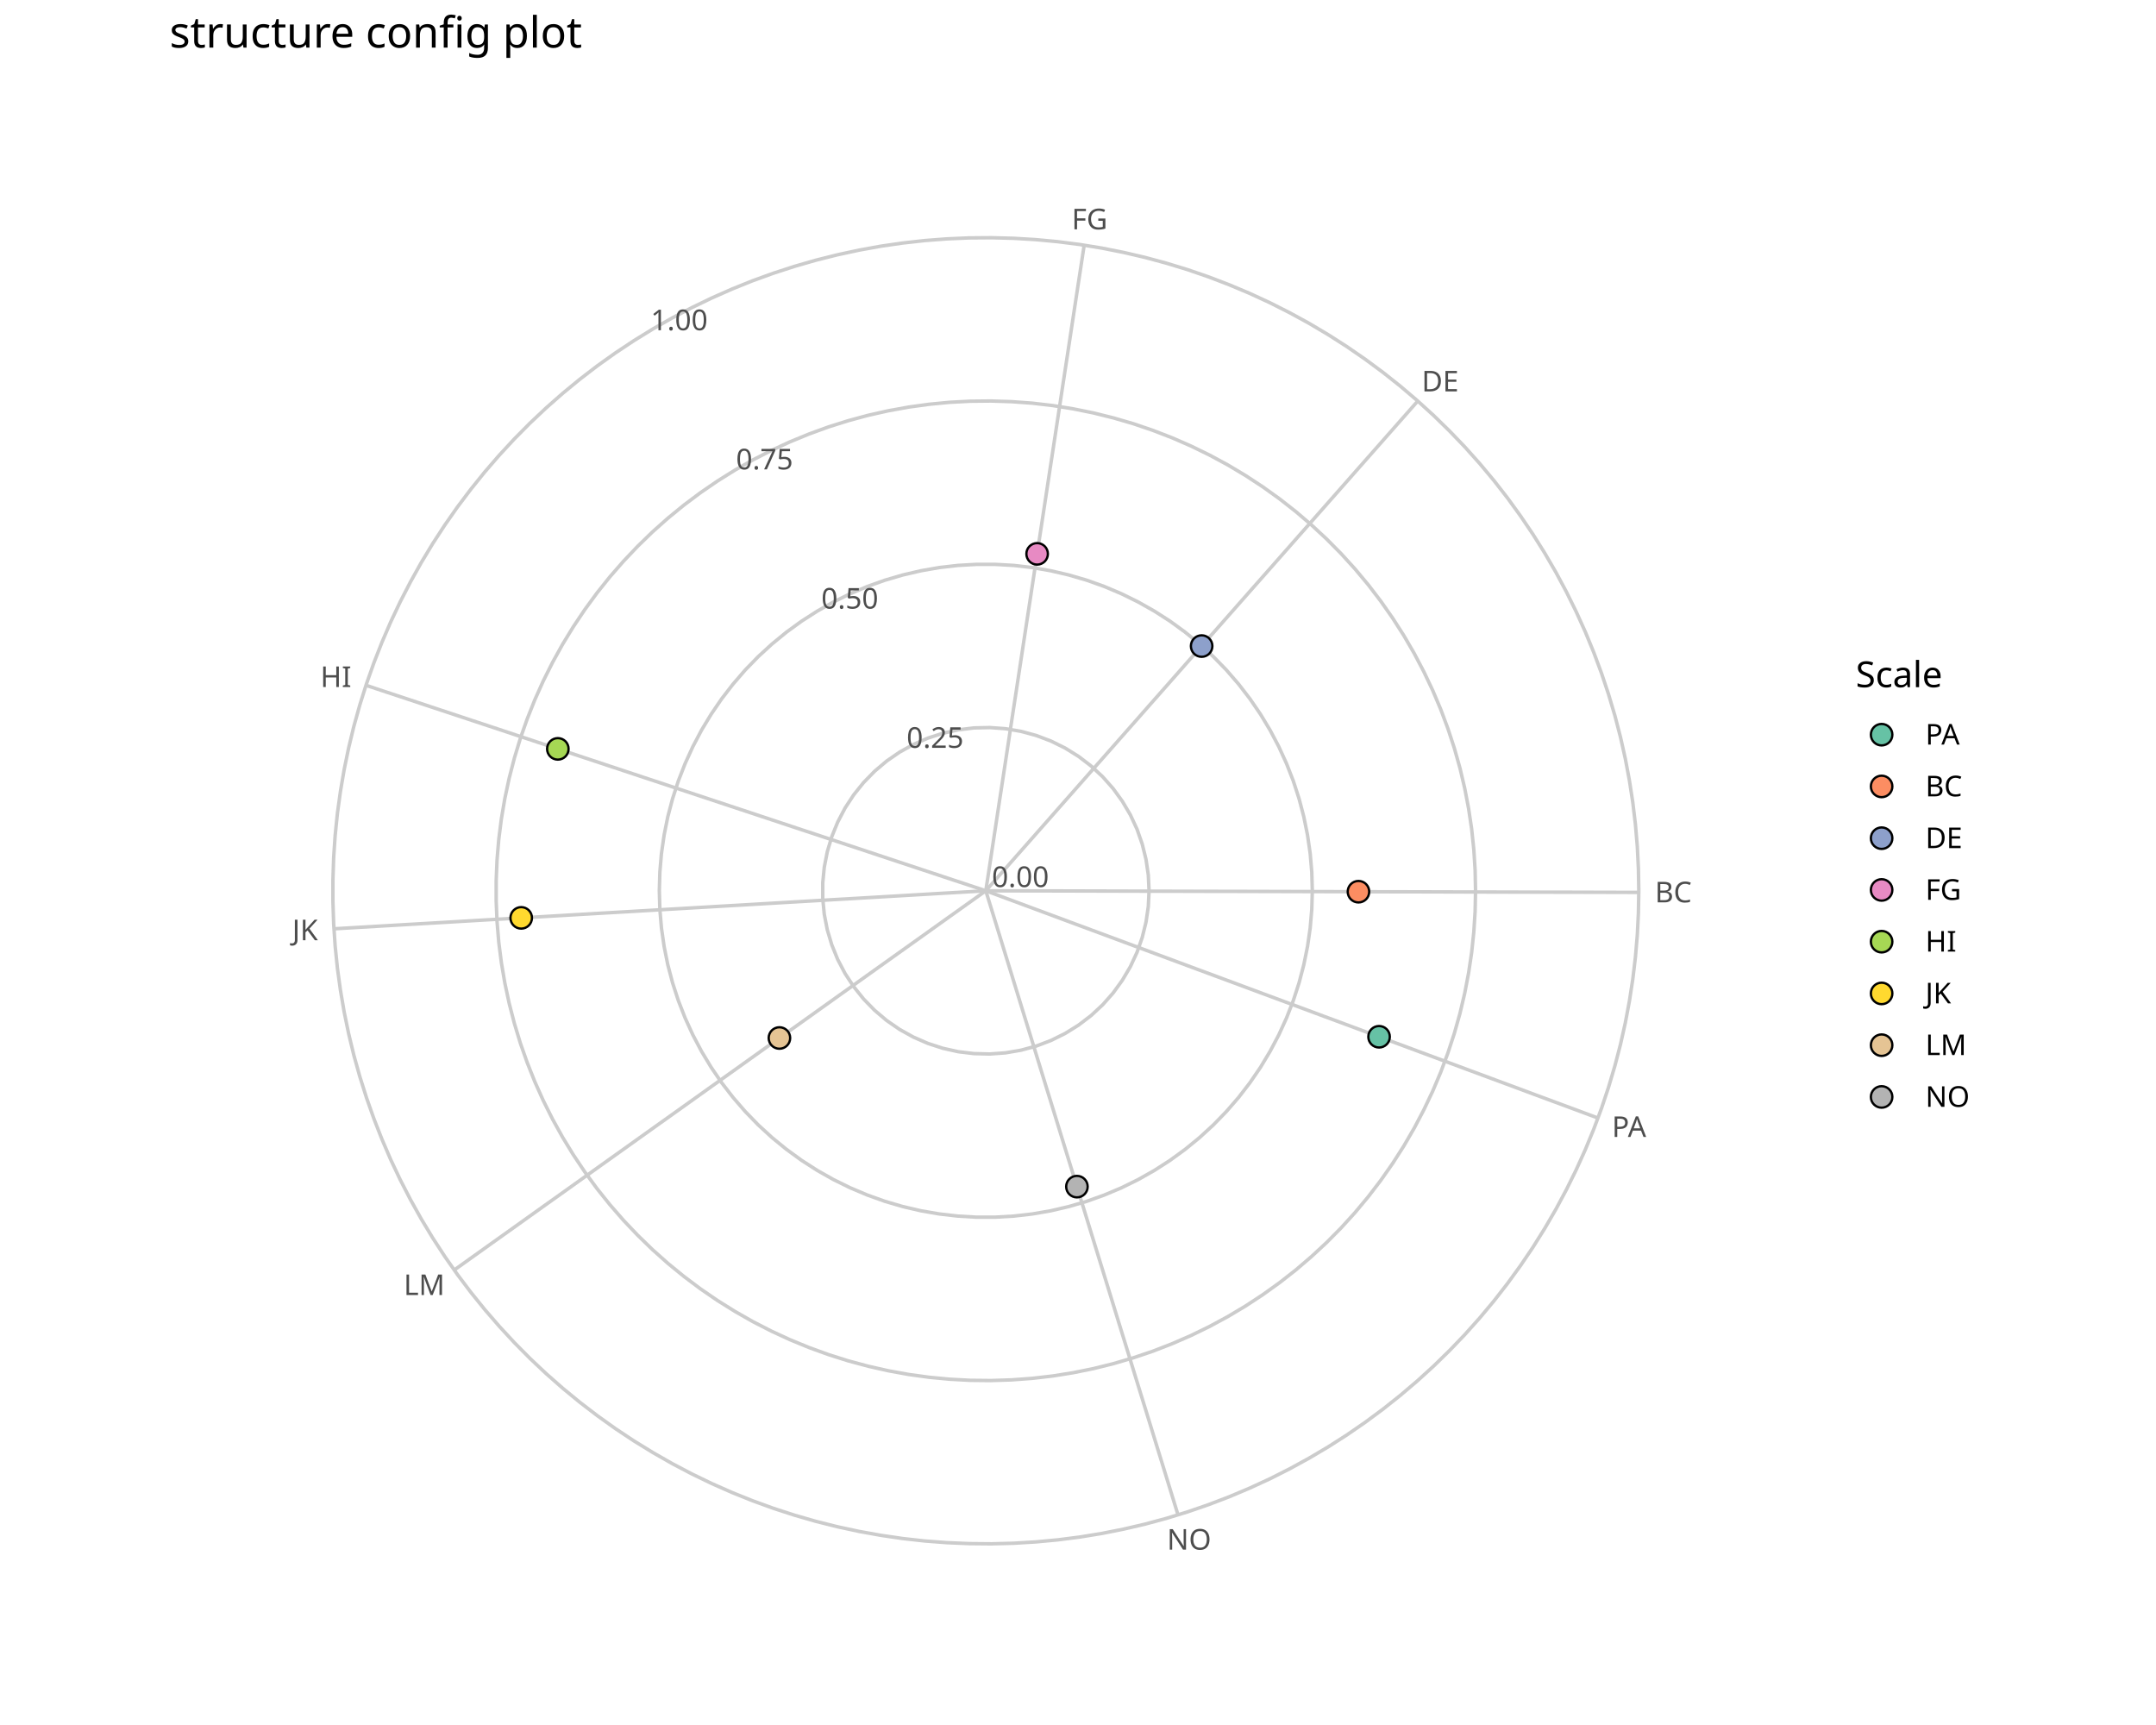
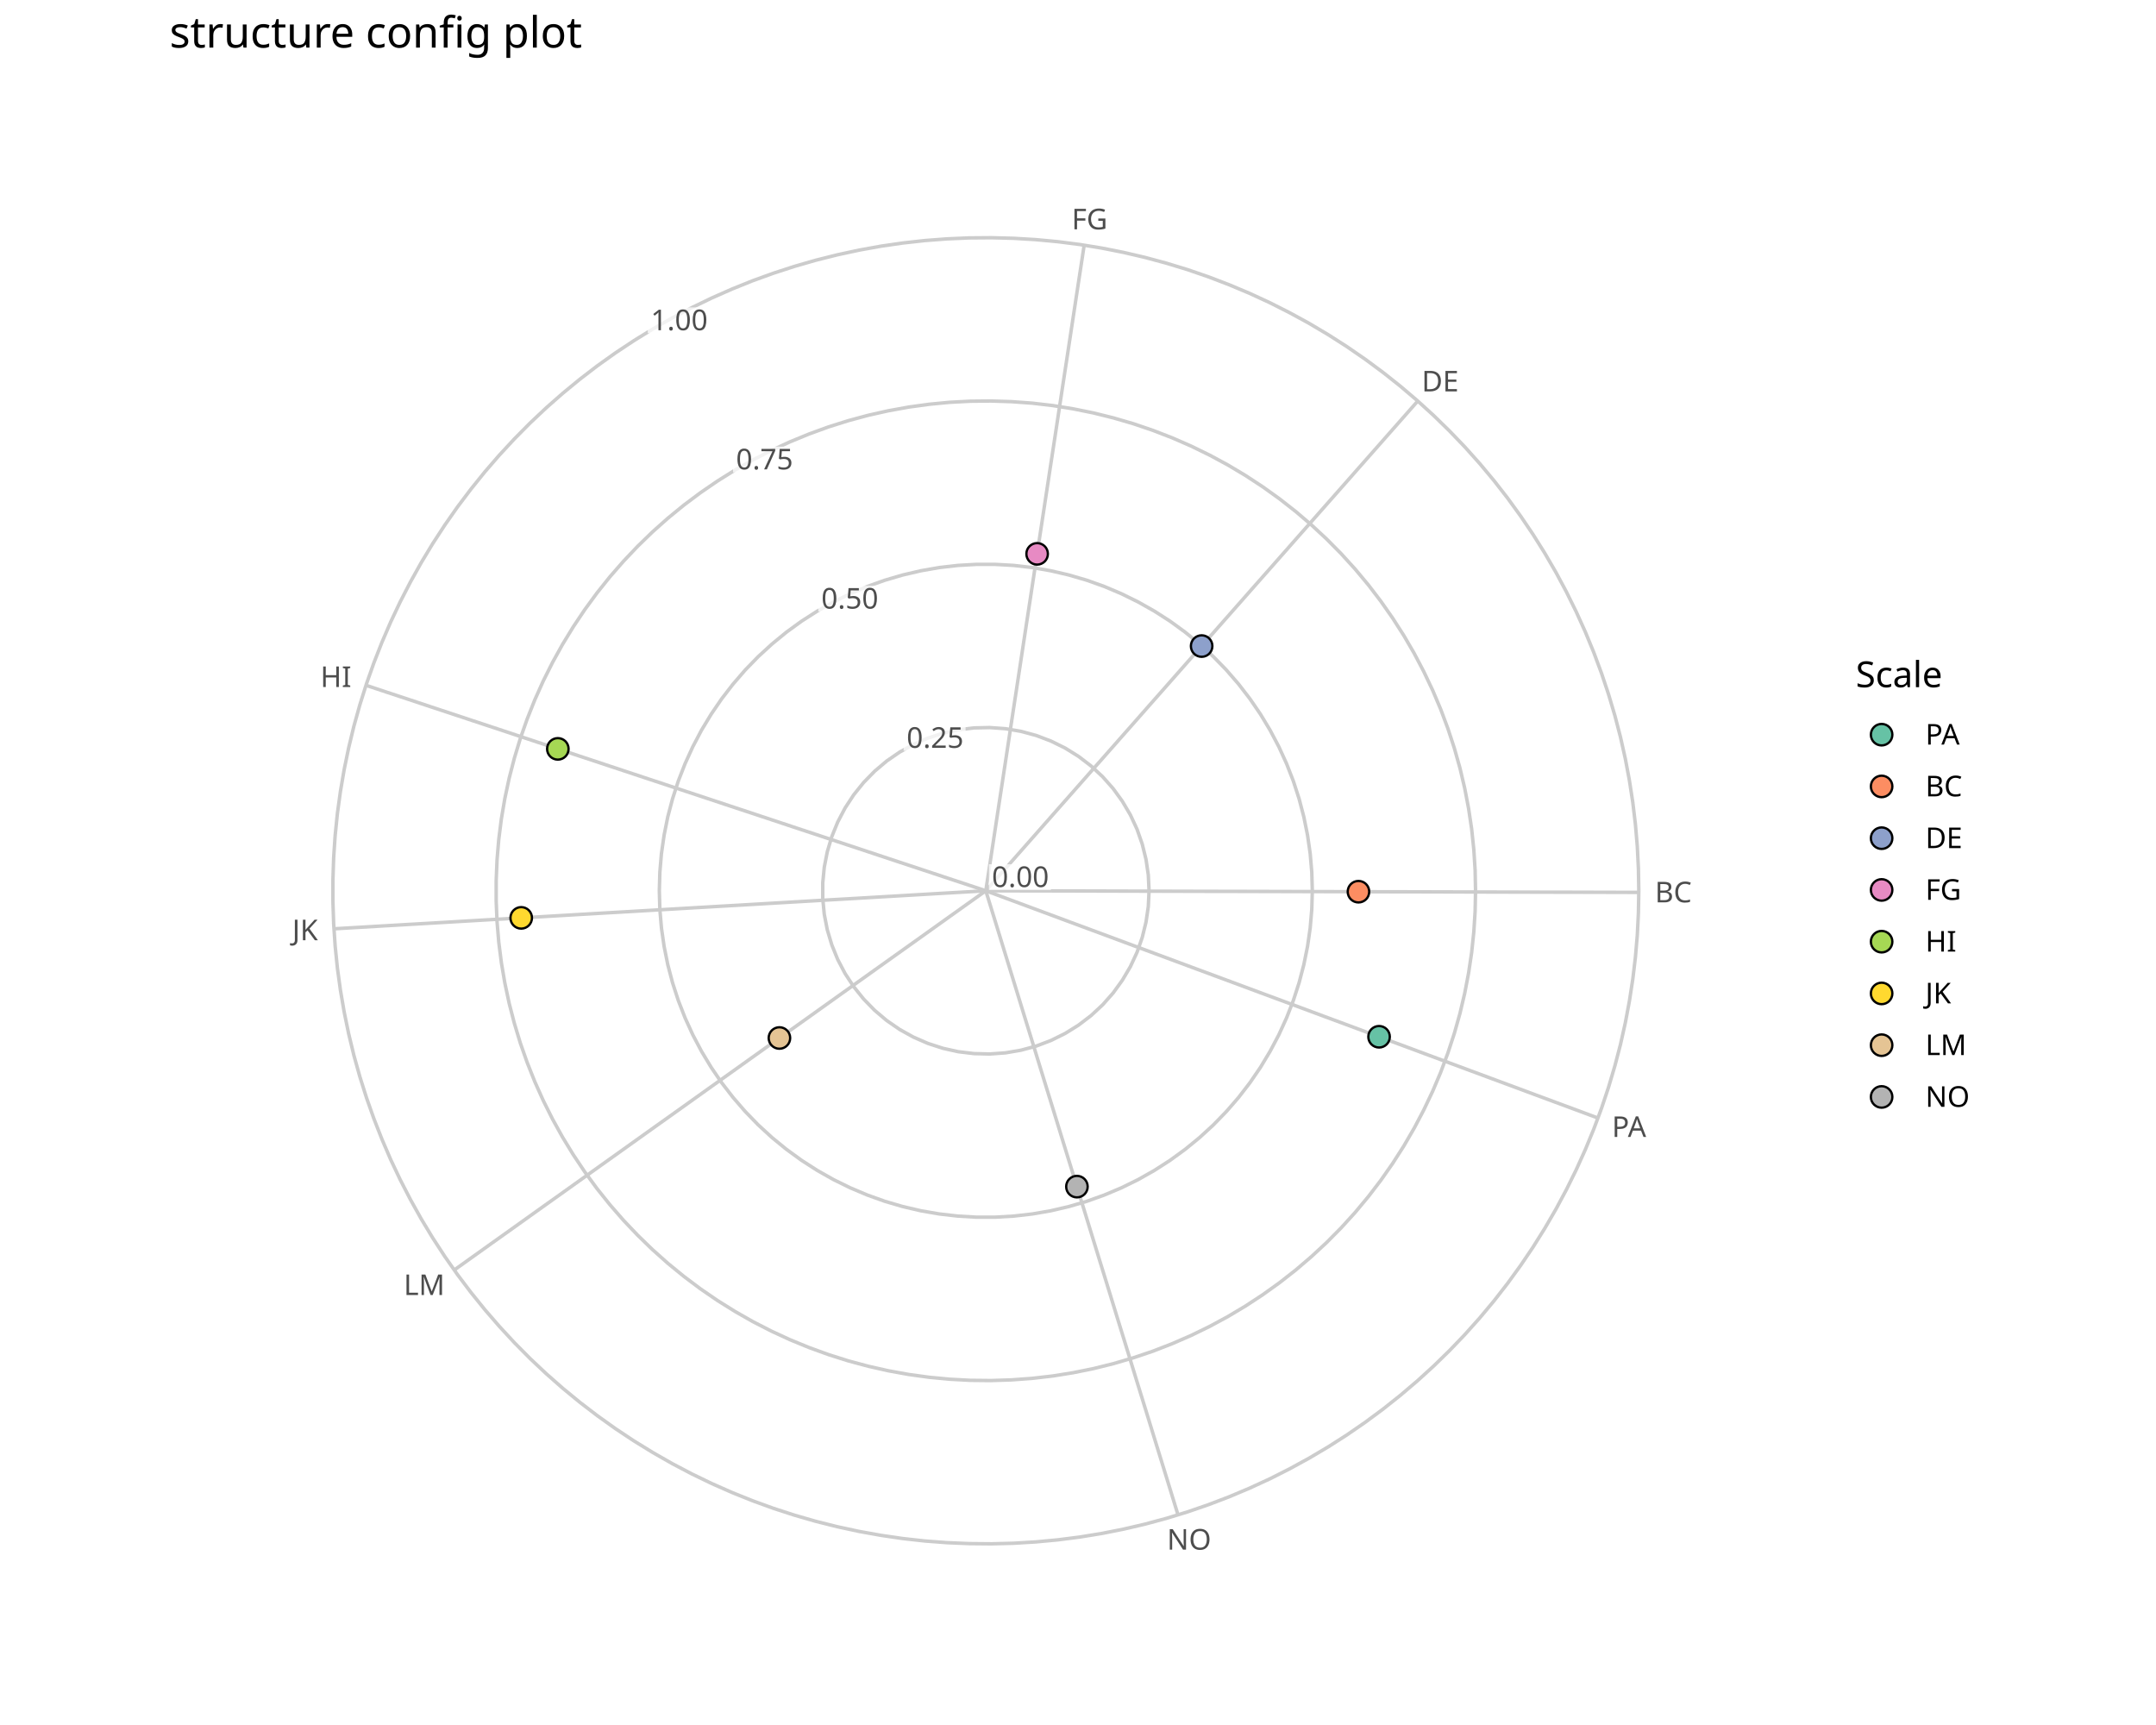
<svg xmlns="http://www.w3.org/2000/svg" class="svglite" data-engine-version="2.0" width="720.00pt" height="576.00pt" viewBox="0 0 720.00 576.00">
  <defs>
    <style type="text/css">
    .svglite line, .svglite polyline, .svglite polygon, .svglite path, .svglite rect, .svglite circle {
      fill: none;
      stroke: #000000;
      stroke-linecap: round;
      stroke-linejoin: round;
      stroke-miterlimit: 10.00;
    }
  </style>
  </defs>
  <rect width="100%" height="100%" style="stroke: none; fill: #FFFFFF;" />
  <defs>
    <clipPath id="cpMC4wMHw3MjAuMDB8MC4wMHw1NzYuMDA=">
      <rect x="0.00" y="0.00" width="720.00" height="576.00" />
    </clipPath>
  </defs>
  <g clip-path="url(#cpMC4wMHw3MjAuMDB8MC4wMHw1NzYuMDA=)">
</g>
  <defs>
    <clipPath id="cpNTAuNjV8NjY5LjM1fDAuMDB8NTc2LjAw">
      <rect x="50.65" y="0.00" width="618.70" height="576.00" />
    </clipPath>
  </defs>
  <g clip-path="url(#cpNTAuNjV8NjY5LjM1fDAuMDB8NTc2LjAw)">
    <rect x="50.65" y="0.00" width="618.70" height="576.00" style="stroke-width: 1.16; stroke: none; fill: #FFFFFF;" />
  </g>
  <g clip-path="url(#cpMC4wMHw3MjAuMDB8MC4wMHw1NzYuMDA=)">
    <polyline points="329.21,297.44 329.21,297.44 " style="stroke-width: 1.16; stroke: #CCCCCC; stroke-linecap: butt;" />
    <polyline points="383.73,297.44 383.48,292.18 382.71,286.96 381.45,281.85 379.71,276.88 377.49,272.10 374.81,267.56 371.72,263.30 368.23,259.36 364.37,255.77 360.18,252.57 355.71,249.79 350.99,247.46 346.06,245.59 340.98,244.21 335.78,243.32 330.53,242.94 325.26,243.06 320.03,243.70 314.89,244.84 309.88,246.46 305.05,248.57 300.45,251.13 296.11,254.12 292.09,257.52 288.41,261.29 285.11,265.39 282.22,269.80 279.77,274.47 277.79,279.34 276.28,284.39 275.27,289.56 274.76,294.80 274.76,300.07 275.27,305.32 276.28,310.49 277.79,315.53 279.77,320.41 282.22,325.08 285.11,329.48 288.41,333.59 292.09,337.36 296.11,340.76 300.45,343.75 305.05,346.31 309.88,348.41 314.89,350.04 320.03,351.18 325.26,351.81 330.53,351.94 335.78,351.56 340.98,350.67 346.06,349.29 350.99,347.42 355.71,345.08 360.18,342.30 364.37,339.11 368.23,335.52 371.72,331.58 374.81,327.31 377.49,322.77 379.71,318.00 381.45,313.03 382.71,307.91 383.48,302.70 383.73,297.44 " style="stroke-width: 1.16; stroke: #CCCCCC; stroke-linecap: butt;" />
    <polyline points="438.25,297.44 438.07,291.21 437.54,285.01 436.65,278.85 435.41,272.74 433.83,266.72 431.91,260.80 429.65,255.00 427.06,249.33 424.15,243.82 420.94,238.49 417.42,233.35 413.62,228.42 409.54,223.71 405.20,219.25 400.61,215.04 395.79,211.09 390.76,207.43 385.52,204.07 380.10,201.01 374.51,198.26 368.77,195.83 362.91,193.74 356.93,191.99 350.87,190.58 344.73,189.51 338.54,188.80 332.33,188.45 326.10,188.45 319.88,188.80 313.70,189.51 307.56,190.58 301.49,191.99 295.52,193.74 289.65,195.83 283.92,198.26 278.33,201.01 272.91,204.07 267.67,207.43 262.63,211.09 257.81,215.04 253.22,219.25 248.88,223.71 244.81,228.42 241.00,233.35 237.49,238.49 234.27,243.82 231.37,249.33 228.78,255.00 226.52,260.80 224.60,266.72 223.01,272.74 221.78,278.85 220.89,285.01 220.36,291.21 220.18,297.44 220.36,303.66 220.89,309.87 221.78,316.03 223.01,322.13 224.60,328.16 226.52,334.08 228.78,339.88 231.37,345.55 234.27,351.05 237.49,356.39 241.00,361.53 244.81,366.46 248.88,371.16 253.22,375.63 257.81,379.84 262.63,383.78 267.67,387.44 272.91,390.81 278.33,393.87 283.92,396.62 289.65,399.04 295.52,401.14 301.49,402.89 307.56,404.30 313.70,405.36 319.88,406.07 326.10,406.43 332.33,406.43 338.54,406.07 344.73,405.36 350.87,404.30 356.93,402.89 362.91,401.14 368.77,399.04 374.51,396.62 380.10,393.87 385.52,390.81 390.76,387.44 395.79,383.78 400.61,379.84 405.20,375.63 409.54,371.16 413.62,366.46 417.42,361.53 420.94,356.39 424.15,351.05 427.06,345.55 429.65,339.88 431.91,334.08 433.83,328.16 435.41,322.13 436.65,316.03 437.54,309.87 438.07,303.66 438.25,297.44 " style="stroke-width: 1.16; stroke: #CCCCCC; stroke-linecap: butt;" />
    <polyline points="492.76,297.44 492.62,290.54 492.18,283.66 491.46,276.80 490.44,269.98 489.14,263.21 487.56,256.50 485.69,249.86 483.54,243.31 481.13,236.85 478.44,230.50 475.48,224.27 472.27,218.16 468.80,212.20 465.08,206.40 461.12,200.75 456.93,195.27 452.51,189.98 447.87,184.88 443.02,179.98 437.96,175.28 432.72,170.81 427.29,166.56 421.68,162.54 415.91,158.76 409.99,155.23 403.92,151.95 397.72,148.93 391.40,146.17 384.97,143.69 378.44,141.47 371.82,139.54 365.13,137.88 358.37,136.51 351.56,135.42 344.71,134.62 337.83,134.12 330.94,133.90 324.04,133.97 317.15,134.33 310.29,134.99 303.46,135.93 296.67,137.16 289.94,138.67 283.29,140.47 276.71,142.54 270.23,144.90 263.85,147.52 257.59,150.41 251.45,153.56 245.46,156.96 239.61,160.62 233.92,164.52 228.40,168.65 223.06,173.02 217.91,177.60 212.96,182.40 208.21,187.41 203.68,192.60 199.37,197.99 195.30,203.55 191.46,209.28 187.86,215.17 184.52,221.20 181.43,227.37 178.61,233.66 176.06,240.06 173.77,246.57 171.77,253.17 170.04,259.85 168.60,266.59 167.44,273.39 166.57,280.23 165.99,287.10 165.70,293.99 165.70,300.89 165.99,307.78 166.57,314.65 167.44,321.49 168.60,328.29 170.04,335.03 171.77,341.71 173.77,348.31 176.06,354.81 178.61,361.22 181.43,367.51 184.52,373.68 187.86,379.71 191.46,385.60 195.30,391.33 199.37,396.89 203.68,402.27 208.21,407.47 212.96,412.47 217.91,417.27 223.06,421.86 228.40,426.22 233.92,430.36 239.61,434.26 245.46,437.91 251.45,441.32 257.59,444.47 263.85,447.36 270.23,449.98 276.71,452.33 283.29,454.41 289.94,456.20 296.67,457.72 303.46,458.95 310.29,459.89 317.15,460.54 324.04,460.91 330.94,460.98 337.83,460.76 344.71,460.25 351.56,459.46 358.37,458.37 365.13,457.00 371.82,455.34 378.44,453.40 384.97,451.19 391.40,448.70 397.72,445.95 403.92,442.93 409.99,439.65 415.91,436.12 421.68,432.34 427.29,428.32 432.72,424.07 437.96,419.59 443.02,414.90 447.87,410.00 452.51,404.90 456.93,399.60 461.12,394.13 465.08,388.48 468.80,382.67 472.27,376.71 475.48,370.61 478.44,364.38 481.13,358.03 483.54,351.57 485.69,345.02 487.56,338.38 489.14,331.67 490.44,324.89 491.46,318.07 492.18,311.22 492.62,304.33 492.76,297.44 " style="stroke-width: 1.16; stroke: #CCCCCC; stroke-linecap: butt;" />
    <polyline points="547.28,297.44 547.15,290.03 546.78,282.64 546.15,275.26 545.27,267.90 544.14,260.59 542.77,253.31 541.15,246.08 539.28,238.91 537.17,231.82 534.82,224.79 532.24,217.85 529.42,211.00 526.37,204.26 523.09,197.61 519.59,191.09 515.87,184.69 511.93,178.41 507.78,172.28 503.43,166.28 498.88,160.44 494.13,154.76 489.19,149.24 484.06,143.90 478.76,138.73 473.28,133.74 467.64,128.94 461.84,124.34 455.89,119.94 449.79,115.74 443.55,111.75 437.18,107.97 430.68,104.42 424.07,101.08 417.34,97.97 410.52,95.10 403.60,92.45 396.60,90.04 389.52,87.88 382.37,85.95 375.16,84.27 367.89,82.83 360.58,81.64 353.23,80.70 345.86,80.01 338.47,79.57 331.06,79.38 323.66,79.44 316.26,79.76 308.88,80.32 301.51,81.14 294.19,82.20 286.90,83.52 279.66,85.08 272.48,86.88 265.36,88.93 258.31,91.22 251.35,93.74 244.48,96.51 237.71,99.50 231.04,102.72 224.48,106.17 218.05,109.83 211.74,113.72 205.57,117.81 199.54,122.11 193.66,126.62 187.94,131.32 182.38,136.21 176.99,141.29 171.78,146.55 166.75,151.98 161.90,157.58 157.25,163.35 152.79,169.26 148.54,175.33 144.50,181.53 140.67,187.87 137.06,194.34 133.67,200.92 130.50,207.62 127.57,214.42 124.87,221.31 122.40,228.29 120.17,235.36 118.18,242.49 116.44,249.69 114.94,256.94 113.69,264.24 112.68,271.58 111.93,278.95 111.43,286.33 111.18,293.74 111.18,301.14 111.43,308.54 111.93,315.93 112.68,323.30 113.69,330.64 114.94,337.94 116.44,345.19 118.18,352.39 120.17,359.52 122.40,366.58 124.87,373.57 127.57,380.46 130.50,387.26 133.67,393.96 137.06,400.54 140.67,407.01 144.50,413.35 148.54,419.55 152.79,425.62 157.25,431.53 161.90,437.29 166.75,442.89 171.78,448.33 176.99,453.59 182.38,458.67 187.94,463.56 193.66,468.26 199.54,472.76 205.57,477.07 211.74,481.16 218.05,485.04 224.48,488.71 231.04,492.16 237.71,495.38 244.48,498.37 251.35,501.13 258.31,503.66 265.36,505.95 272.48,508.00 279.66,509.80 286.90,511.36 294.19,512.67 301.51,513.74 308.88,514.56 316.26,515.12 323.66,515.43 331.06,515.50 338.47,515.31 345.86,514.87 353.23,514.18 360.58,513.24 367.89,512.05 375.16,510.61 382.37,508.93 389.52,507.00 396.60,504.83 403.60,502.42 410.52,499.78 417.34,496.90 424.07,493.80 430.68,490.46 437.18,486.90 443.55,483.13 449.79,479.14 455.89,474.94 461.84,470.54 467.64,465.93 473.28,461.14 478.76,456.15 484.06,450.98 489.19,445.63 494.13,440.11 498.88,434.43 503.43,428.59 507.78,422.60 511.93,416.47 515.87,410.19 519.59,403.79 523.09,397.26 526.37,390.62 529.42,383.87 532.24,377.03 534.82,370.09 537.17,363.06 539.28,355.96 541.15,348.80 542.77,341.57 544.14,334.29 545.27,326.97 546.15,319.62 546.78,312.24 547.15,304.84 547.28,297.44 " style="stroke-width: 1.16; stroke: #CCCCCC; stroke-linecap: butt;" />
    <polyline points="329.21,297.44 334.19,291.80 339.16,286.16 344.14,280.52 349.11,274.88 354.08,269.24 359.06,263.60 364.03,257.96 369.01,252.33 373.98,246.69 378.96,241.05 383.93,235.41 388.91,229.77 393.88,224.13 398.85,218.49 403.83,212.85 408.80,207.21 413.78,201.57 418.75,195.93 423.73,190.30 428.70,184.66 433.67,179.02 438.65,173.38 443.62,167.74 448.60,162.10 453.57,156.46 458.55,150.82 463.52,145.18 468.50,139.54 473.47,133.90 " style="stroke-width: 1.16; stroke: #CCCCCC; stroke-linecap: butt;" />
    <polyline points="329.21,297.44 330.35,290.00 331.48,282.57 332.61,275.14 333.74,267.70 334.88,260.27 336.01,252.84 337.14,245.40 338.27,237.97 339.41,230.53 340.54,223.10 341.67,215.67 342.80,208.23 343.94,200.80 345.07,193.37 346.20,185.93 347.33,178.50 348.47,171.06 349.60,163.63 350.73,156.20 351.87,148.76 353.00,141.33 354.13,133.90 355.26,126.46 356.40,119.03 357.53,111.59 358.66,104.16 359.79,96.73 360.93,89.29 362.06,81.86 " style="stroke-width: 1.16; stroke: #CCCCCC; stroke-linecap: butt;" />
    <polyline points="329.21,297.44 322.08,295.07 314.94,292.71 307.80,290.34 300.66,287.98 293.52,285.61 286.39,283.24 279.25,280.88 272.11,278.51 264.97,276.15 257.84,273.78 250.70,271.41 243.56,269.05 236.42,266.68 229.29,264.32 222.15,261.95 215.01,259.59 207.87,257.22 200.73,254.85 193.60,252.49 186.46,250.12 179.32,247.76 172.18,245.39 165.05,243.02 157.91,240.66 150.77,238.29 143.63,235.93 136.50,233.56 129.36,231.20 122.22,228.83 " style="stroke-width: 1.16; stroke: #CCCCCC; stroke-linecap: butt;" />
    <polyline points="329.21,297.44 321.71,297.88 314.20,298.31 306.69,298.75 299.19,299.19 291.68,299.63 284.17,300.07 276.67,300.50 269.16,300.94 261.65,301.38 254.15,301.82 246.64,302.26 239.13,302.69 231.62,303.13 224.12,303.57 216.61,304.01 209.10,304.45 201.60,304.88 194.09,305.32 186.58,305.76 179.08,306.20 171.57,306.64 164.06,307.07 156.56,307.51 149.05,307.95 141.54,308.39 134.04,308.82 126.53,309.26 119.02,309.70 111.52,310.14 " style="stroke-width: 1.16; stroke: #CCCCCC; stroke-linecap: butt;" />
    <polyline points="329.21,297.44 323.09,301.81 316.97,306.17 310.85,310.54 304.73,314.91 298.61,319.27 292.48,323.64 286.36,328.01 280.24,332.37 274.12,336.74 268.00,341.11 261.88,345.47 255.75,349.84 249.63,354.21 243.51,358.58 237.39,362.94 231.27,367.31 225.15,371.68 219.02,376.04 212.90,380.41 206.78,384.78 200.66,389.14 194.54,393.51 188.42,397.88 182.29,402.24 176.17,406.61 170.05,410.98 163.93,415.34 157.81,419.71 151.69,424.08 " style="stroke-width: 1.16; stroke: #CCCCCC; stroke-linecap: butt;" />
    <polyline points="329.21,297.44 331.43,304.62 333.64,311.81 335.85,319.00 338.07,326.18 340.28,333.37 342.49,340.56 344.71,347.74 346.92,354.93 349.13,362.12 351.35,369.30 353.56,376.49 355.77,383.68 357.99,390.86 360.20,398.05 362.42,405.23 364.63,412.42 366.84,419.61 369.06,426.79 371.27,433.98 373.48,441.17 375.70,448.35 377.91,455.54 380.12,462.73 382.34,469.91 384.55,477.10 386.76,484.28 388.98,491.47 391.19,498.66 393.40,505.84 " style="stroke-width: 1.16; stroke: #CCCCCC; stroke-linecap: butt;" />
    <polyline points="329.21,297.44 336.26,300.06 343.31,302.67 350.36,305.29 357.41,307.91 364.46,310.52 371.51,313.14 378.56,315.76 385.61,318.37 392.66,320.99 399.71,323.61 406.76,326.22 413.81,328.84 420.86,331.46 427.91,334.07 434.96,336.69 442.01,339.31 449.06,341.92 456.10,344.54 463.15,347.16 470.20,349.77 477.25,352.39 484.30,355.01 491.35,357.63 498.40,360.24 505.45,362.86 512.50,365.48 519.55,368.09 526.60,370.71 533.65,373.33 " style="stroke-width: 1.16; stroke: #CCCCCC; stroke-linecap: butt;" />
    <polyline points="329.21,297.44 336.73,297.46 344.25,297.48 351.77,297.49 359.29,297.51 366.81,297.53 374.33,297.55 381.85,297.57 389.37,297.59 396.89,297.61 404.41,297.63 411.93,297.64 419.45,297.66 426.97,297.68 434.49,297.70 442.01,297.72 449.53,297.74 457.05,297.76 464.56,297.78 472.08,297.79 479.60,297.81 487.12,297.83 494.64,297.85 502.16,297.87 509.68,297.89 517.20,297.91 524.72,297.92 532.24,297.94 539.76,297.96 547.28,297.98 " style="stroke-width: 1.16; stroke: #CCCCCC; stroke-linecap: butt;" />
    <circle cx="460.54" cy="346.19" r="3.59" style="stroke-width: 0.77; fill: #66C2A5;" />
    <circle cx="453.66" cy="297.75" r="3.59" style="stroke-width: 0.77; fill: #FC8D62;" />
    <circle cx="401.29" cy="215.73" r="3.59" style="stroke-width: 0.77; fill: #8DA0CB;" />
    <circle cx="346.35" cy="184.94" r="3.59" style="stroke-width: 0.77; fill: #E78AC3;" />
    <circle cx="186.29" cy="250.06" r="3.59" style="stroke-width: 0.77; fill: #A6D854;" />
    <circle cx="174.06" cy="306.49" r="3.59" style="stroke-width: 0.77; fill: #FFD92F;" />
    <circle cx="260.29" cy="346.60" r="3.59" style="stroke-width: 0.77; fill: #E5C494;" />
    <circle cx="359.64" cy="396.23" r="3.59" style="stroke-width: 0.77; fill: #B3B3B3;" />
    <text x="474.77" y="130.70" style="font-size: 9.60px; fill: #4D4D4D; font-family: sans;" textLength="13.34px" lengthAdjust="spacingAndGlyphs">DE</text>
    <text x="363.87" y="76.58" text-anchor="middle" style="font-size: 9.60px; fill: #4D4D4D; font-family: sans;" textLength="13.33px" lengthAdjust="spacingAndGlyphs">FG</text>
    <text x="117.36" y="229.40" text-anchor="end" style="font-size: 9.60px; fill: #4D4D4D; font-family: sans;" textLength="9.60px" lengthAdjust="spacingAndGlyphs">HI</text>
    <text x="106.16" y="313.95" text-anchor="end" style="font-size: 9.60px; fill: #4D4D4D; font-family: sans;" textLength="11.21px" lengthAdjust="spacingAndGlyphs">JK</text>
    <text x="148.55" y="432.42" text-anchor="end" style="font-size: 9.60px; fill: #4D4D4D; font-family: sans;" textLength="13.34px" lengthAdjust="spacingAndGlyphs">LM</text>
    <text x="397.11" y="517.45" text-anchor="middle" style="font-size: 9.60px; fill: #4D4D4D; font-family: sans;" textLength="14.41px" lengthAdjust="spacingAndGlyphs">NO</text>
    <text x="538.29" y="379.65" style="font-size: 9.60px; fill: #4D4D4D; font-family: sans;" textLength="12.81px" lengthAdjust="spacingAndGlyphs">PA</text>
    <text x="552.66" y="301.31" style="font-size: 9.60px; fill: #4D4D4D; font-family: sans;" textLength="13.34px" lengthAdjust="spacingAndGlyphs">BC</text>
+     <rect x="330.26" y="288.59" width="20.68" height="8.60" style="stroke-width: 0.75; stroke: none; fill: #FFFFFF; fill-opacity: 0.75;" />
+     <rect x="301.77" y="242.10" width="20.68" height="8.60" style="stroke-width: 0.75; stroke: none; fill: #FFFFFF; fill-opacity: 0.75;" />
+     <rect x="273.29" y="195.62" width="20.68" height="8.60" style="stroke-width: 0.75; stroke: none; fill: #FFFFFF; fill-opacity: 0.75;" />
+     <rect x="244.80" y="149.14" width="20.68" height="8.60" style="stroke-width: 0.75; stroke: none; fill: #FFFFFF; fill-opacity: 0.75;" />
+     <rect x="216.32" y="102.65" width="20.68" height="8.60" style="stroke-width: 0.75; stroke: none; fill: #FFFFFF; fill-opacity: 0.75;" />
    <text x="331.25" y="296.19" style="font-size: 9.60px; fill: #4D4D4D; font-family: sans;" textLength="18.69px" lengthAdjust="spacingAndGlyphs">0.00</text>
    <text x="302.77" y="249.71" style="font-size: 9.60px; fill: #4D4D4D; font-family: sans;" textLength="18.69px" lengthAdjust="spacingAndGlyphs">0.25</text>
    <text x="274.28" y="203.22" style="font-size: 9.60px; fill: #4D4D4D; font-family: sans;" textLength="18.69px" lengthAdjust="spacingAndGlyphs">0.50</text>
    <text x="245.80" y="156.74" style="font-size: 9.60px; fill: #4D4D4D; font-family: sans;" textLength="18.69px" lengthAdjust="spacingAndGlyphs">0.75</text>
    <text x="217.31" y="110.26" style="font-size: 9.60px; fill: #4D4D4D; font-family: sans;" textLength="18.69px" lengthAdjust="spacingAndGlyphs">1.00</text>
    <text x="619.73" y="229.46" style="font-size: 12.00px; font-family: sans;" textLength="30.02px" lengthAdjust="spacingAndGlyphs">Scale</text>
    <circle cx="628.37" cy="245.32" r="3.59" style="stroke-width: 0.77; fill: #66C2A5;" />
    <circle cx="628.37" cy="262.60" r="3.59" style="stroke-width: 0.77; fill: #FC8D62;" />
    <circle cx="628.37" cy="279.88" r="3.59" style="stroke-width: 0.77; fill: #8DA0CB;" />
    <circle cx="628.37" cy="297.16" r="3.59" style="stroke-width: 0.77; fill: #E78AC3;" />
    <circle cx="628.37" cy="314.44" r="3.59" style="stroke-width: 0.77; fill: #A6D854;" />
    <circle cx="628.37" cy="331.72" r="3.59" style="stroke-width: 0.77; fill: #FFD92F;" />
    <circle cx="628.37" cy="349.00" r="3.59" style="stroke-width: 0.77; fill: #E5C494;" />
    <circle cx="628.37" cy="366.28" r="3.59" style="stroke-width: 0.77; fill: #B3B3B3;" />
    <text x="642.99" y="248.63" style="font-size: 9.60px; font-family: sans;" textLength="12.81px" lengthAdjust="spacingAndGlyphs">PA</text>
    <text x="642.99" y="265.91" style="font-size: 9.60px; font-family: sans;" textLength="13.34px" lengthAdjust="spacingAndGlyphs">BC</text>
    <text x="642.99" y="283.19" style="font-size: 9.60px; font-family: sans;" textLength="13.34px" lengthAdjust="spacingAndGlyphs">DE</text>
    <text x="642.99" y="300.47" style="font-size: 9.60px; font-family: sans;" textLength="13.33px" lengthAdjust="spacingAndGlyphs">FG</text>
    <text x="642.99" y="317.75" style="font-size: 9.60px; font-family: sans;" textLength="9.60px" lengthAdjust="spacingAndGlyphs">HI</text>
    <text x="642.99" y="335.03" style="font-size: 9.60px; font-family: sans;" textLength="11.21px" lengthAdjust="spacingAndGlyphs">JK</text>
    <text x="642.99" y="352.31" style="font-size: 9.60px; font-family: sans;" textLength="13.34px" lengthAdjust="spacingAndGlyphs">LM</text>
    <text x="642.99" y="369.59" style="font-size: 9.60px; font-family: sans;" textLength="14.41px" lengthAdjust="spacingAndGlyphs">NO</text>
    <text x="56.63" y="15.89" style="font-size: 14.40px; font-family: sans;" textLength="125.68px" lengthAdjust="spacingAndGlyphs">structure config plot</text>
  </g>
</svg>
